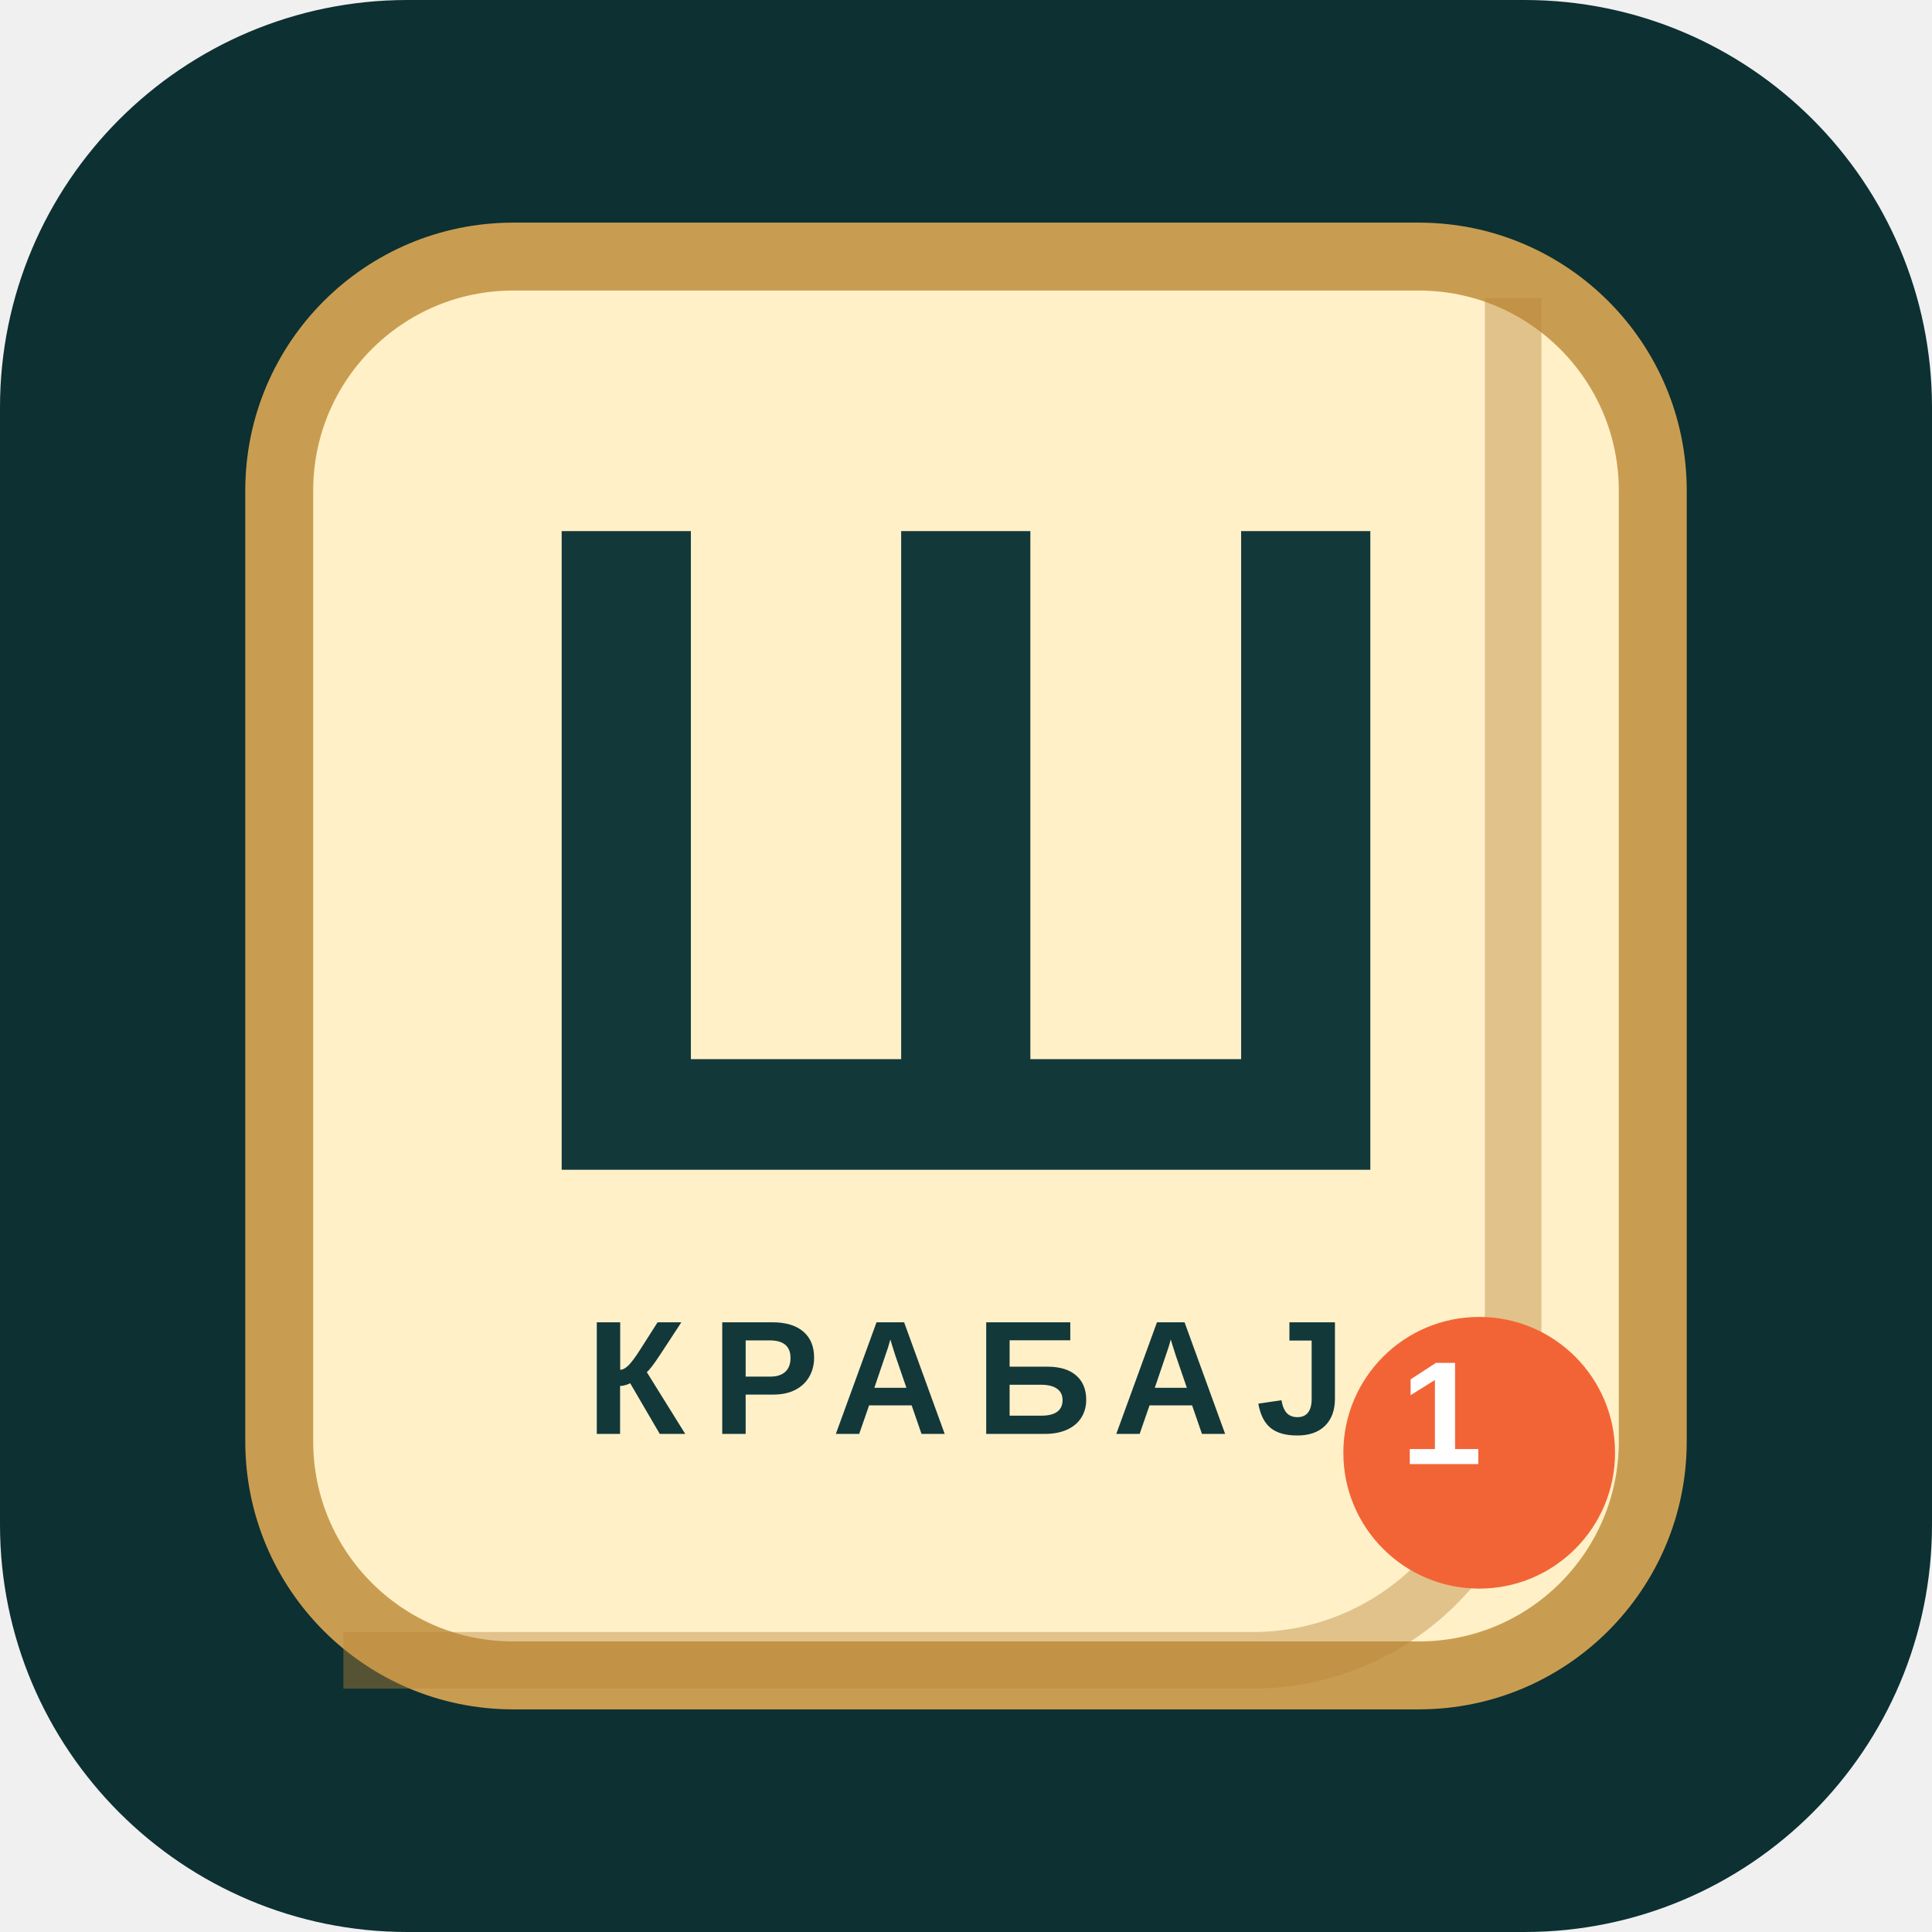
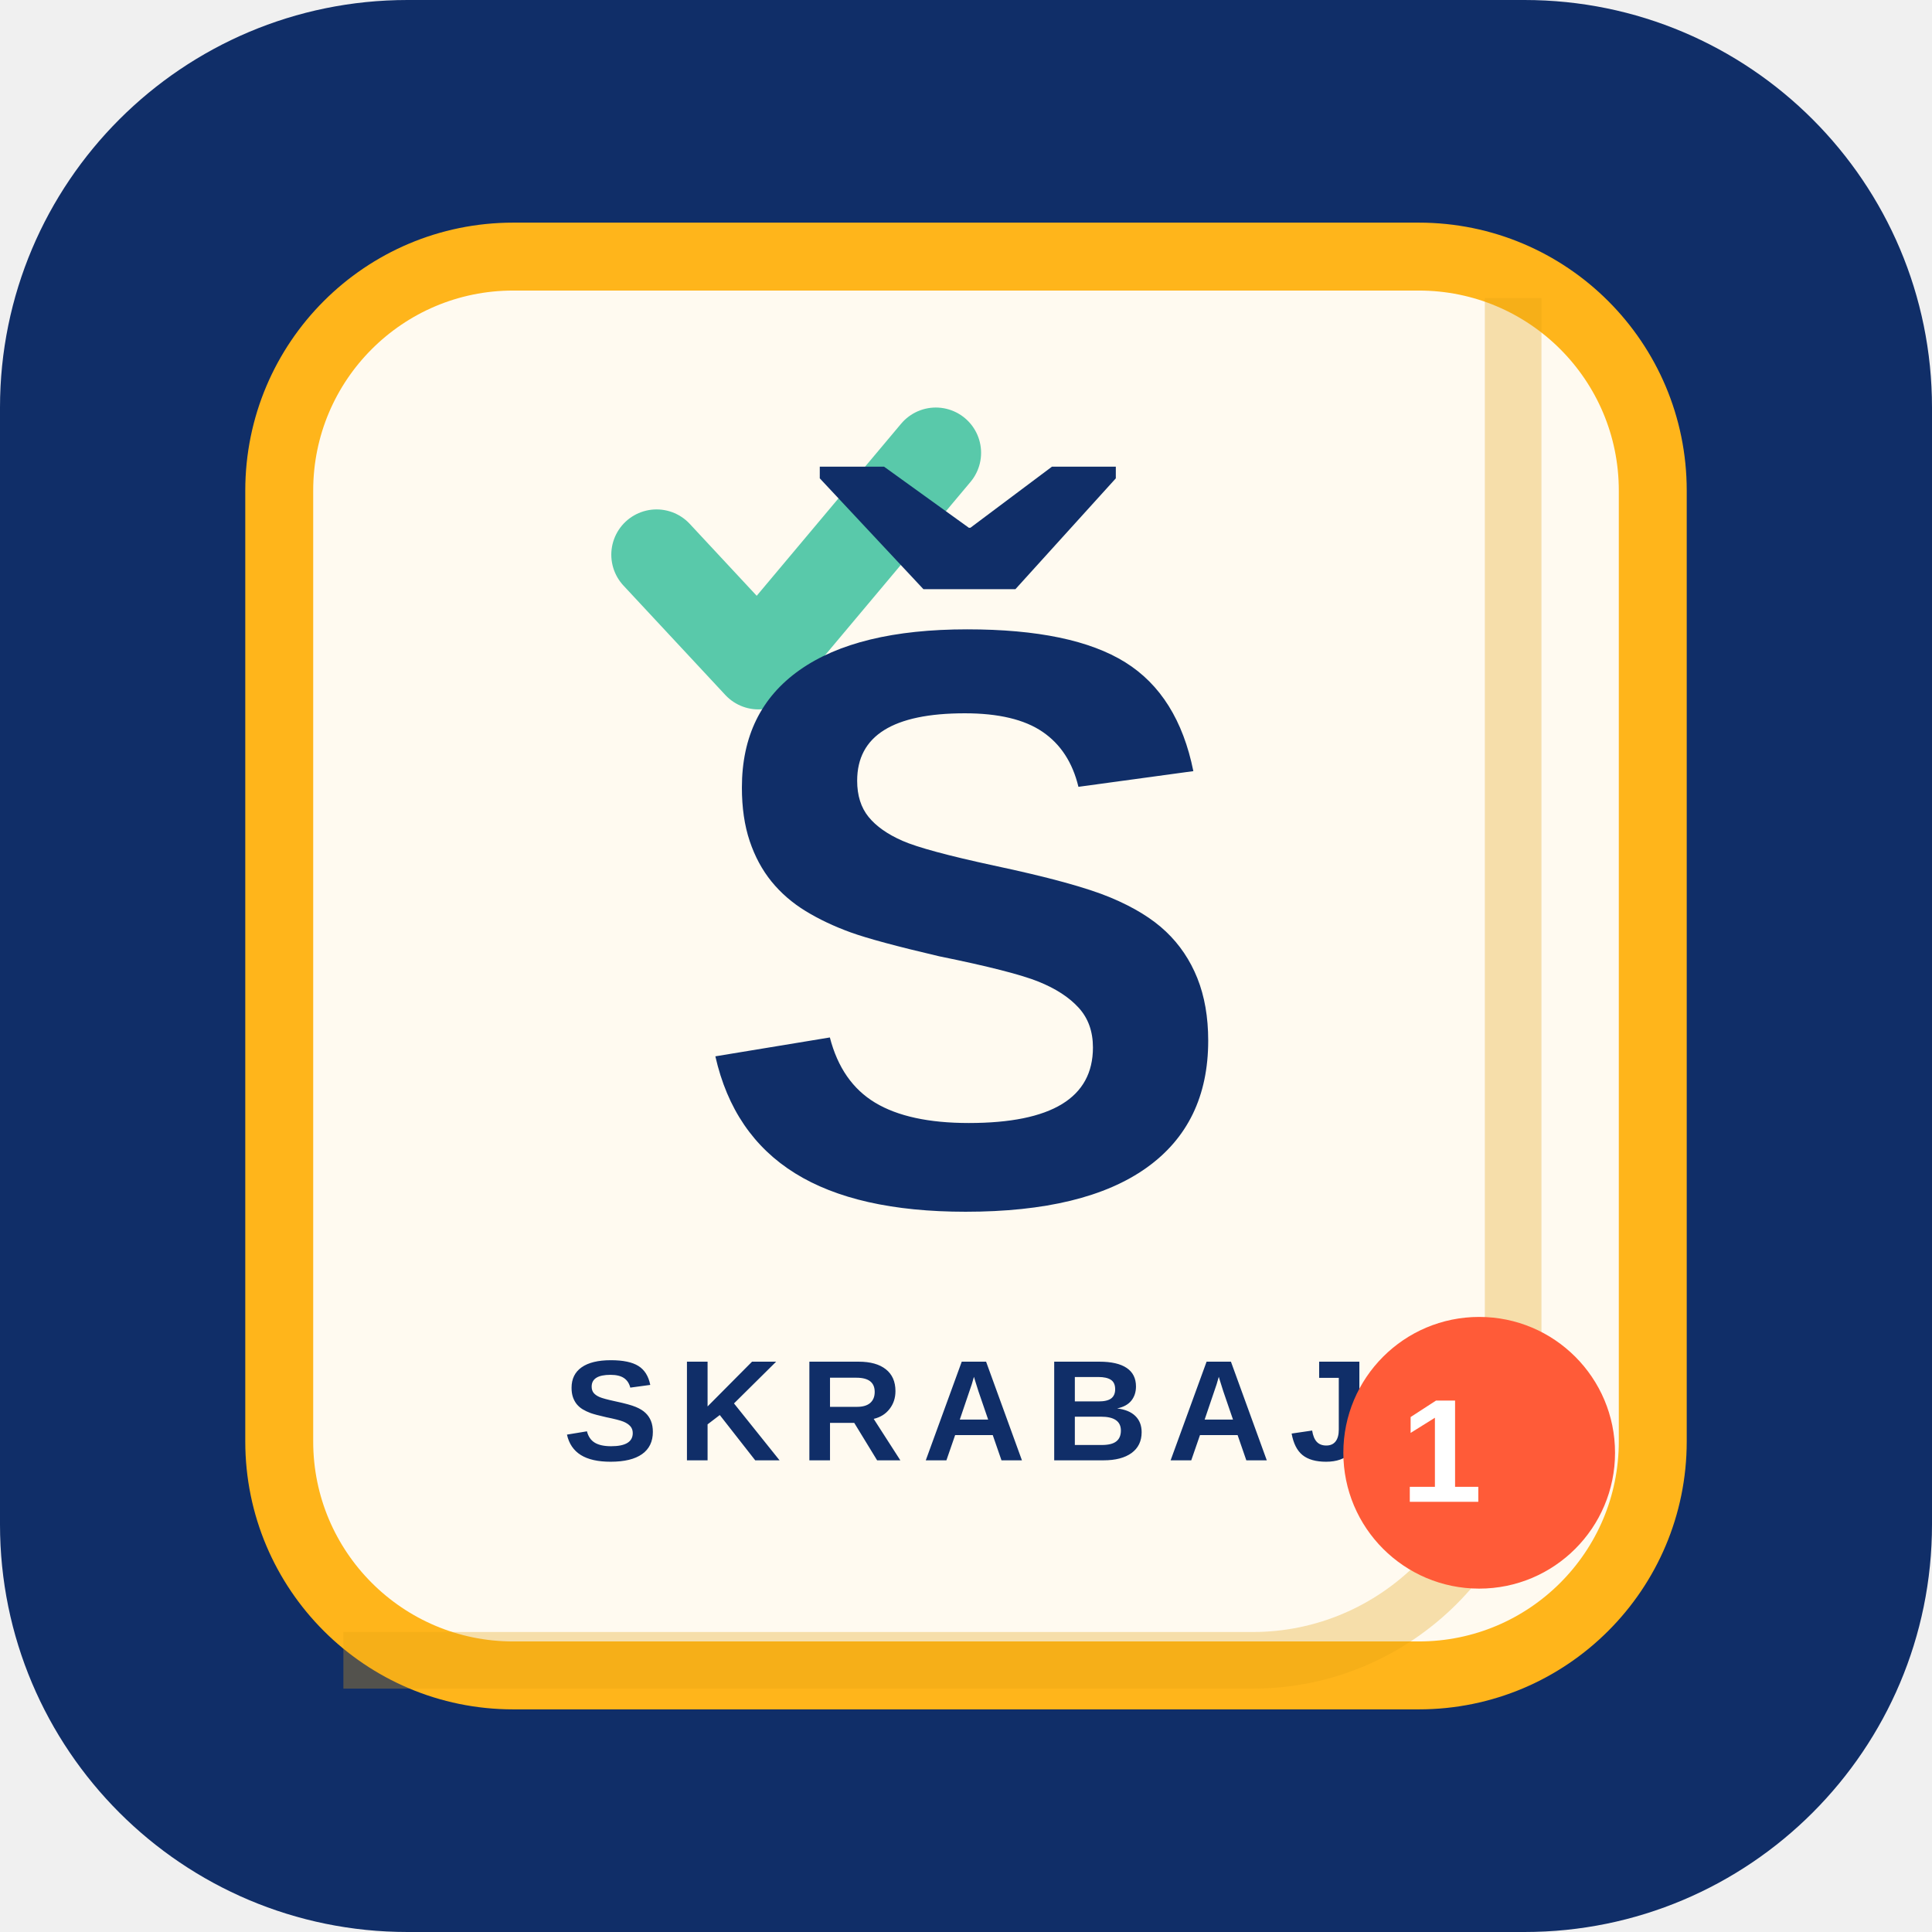
<svg xmlns="http://www.w3.org/2000/svg" viewBox="0 0 512 512">
-   <rect width="512" height="512" rx="108" fill="#0d3032" />
-   <rect x="74" y="68" width="364" height="376" rx="62" fill="#fff0c8" stroke="#c99d51" stroke-width="18" />
-   <path d="M401 79v292c0 38-31 69-69 69H91" fill="none" stroke="#b88336" stroke-width="15" opacity=".42" />
-   <text x="256" y="310" text-anchor="middle" font-family="Trebuchet MS,Arial,sans-serif" font-size="246" font-weight="900" fill="#12383a">Ш</text>
-   <text x="256" y="380" text-anchor="middle" font-family="Arial,sans-serif" font-size="43" font-weight="900" letter-spacing="7" fill="#12383a">КРАБАЈ</text>
-   <circle cx="392" cy="385" r="36" fill="#f26436" />
-   <text x="382" y="388" text-anchor="middle" font-family="Arial,sans-serif" font-size="39" font-weight="800" fill="white">1</text>
+   <rect width="512" height="512" rx="108" fill="#102e68" />
+   <rect x="74" y="68" width="364" height="376" rx="62" fill="#fffaf0" stroke="#ffb51b" stroke-width="18" />
+   <path d="M401 79v292c0 38-31 69-69 69H91" fill="none" stroke="#e3a112" stroke-width="15" opacity=".32" />
+   <path d="m174 147 27 29 47-56" fill="none" stroke="#59c9aa" stroke-linecap="round" stroke-linejoin="round" stroke-width="24" />
+   <text x="256" y="319" text-anchor="middle" font-family="Trebuchet MS,Arial,sans-serif" font-size="218" font-weight="900" fill="#102e68">Š</text>
+   <text x="256" y="387" text-anchor="middle" font-family="Arial,sans-serif" font-size="38" font-weight="900" letter-spacing="5" fill="#102e68">SKRABAJ</text>
+   <circle cx="392" cy="385" r="36" fill="#ff5b38" />
+   <text x="382" y="398" text-anchor="middle" font-family="Arial,sans-serif" font-size="39" font-weight="800" fill="white">1</text>
</svg>
